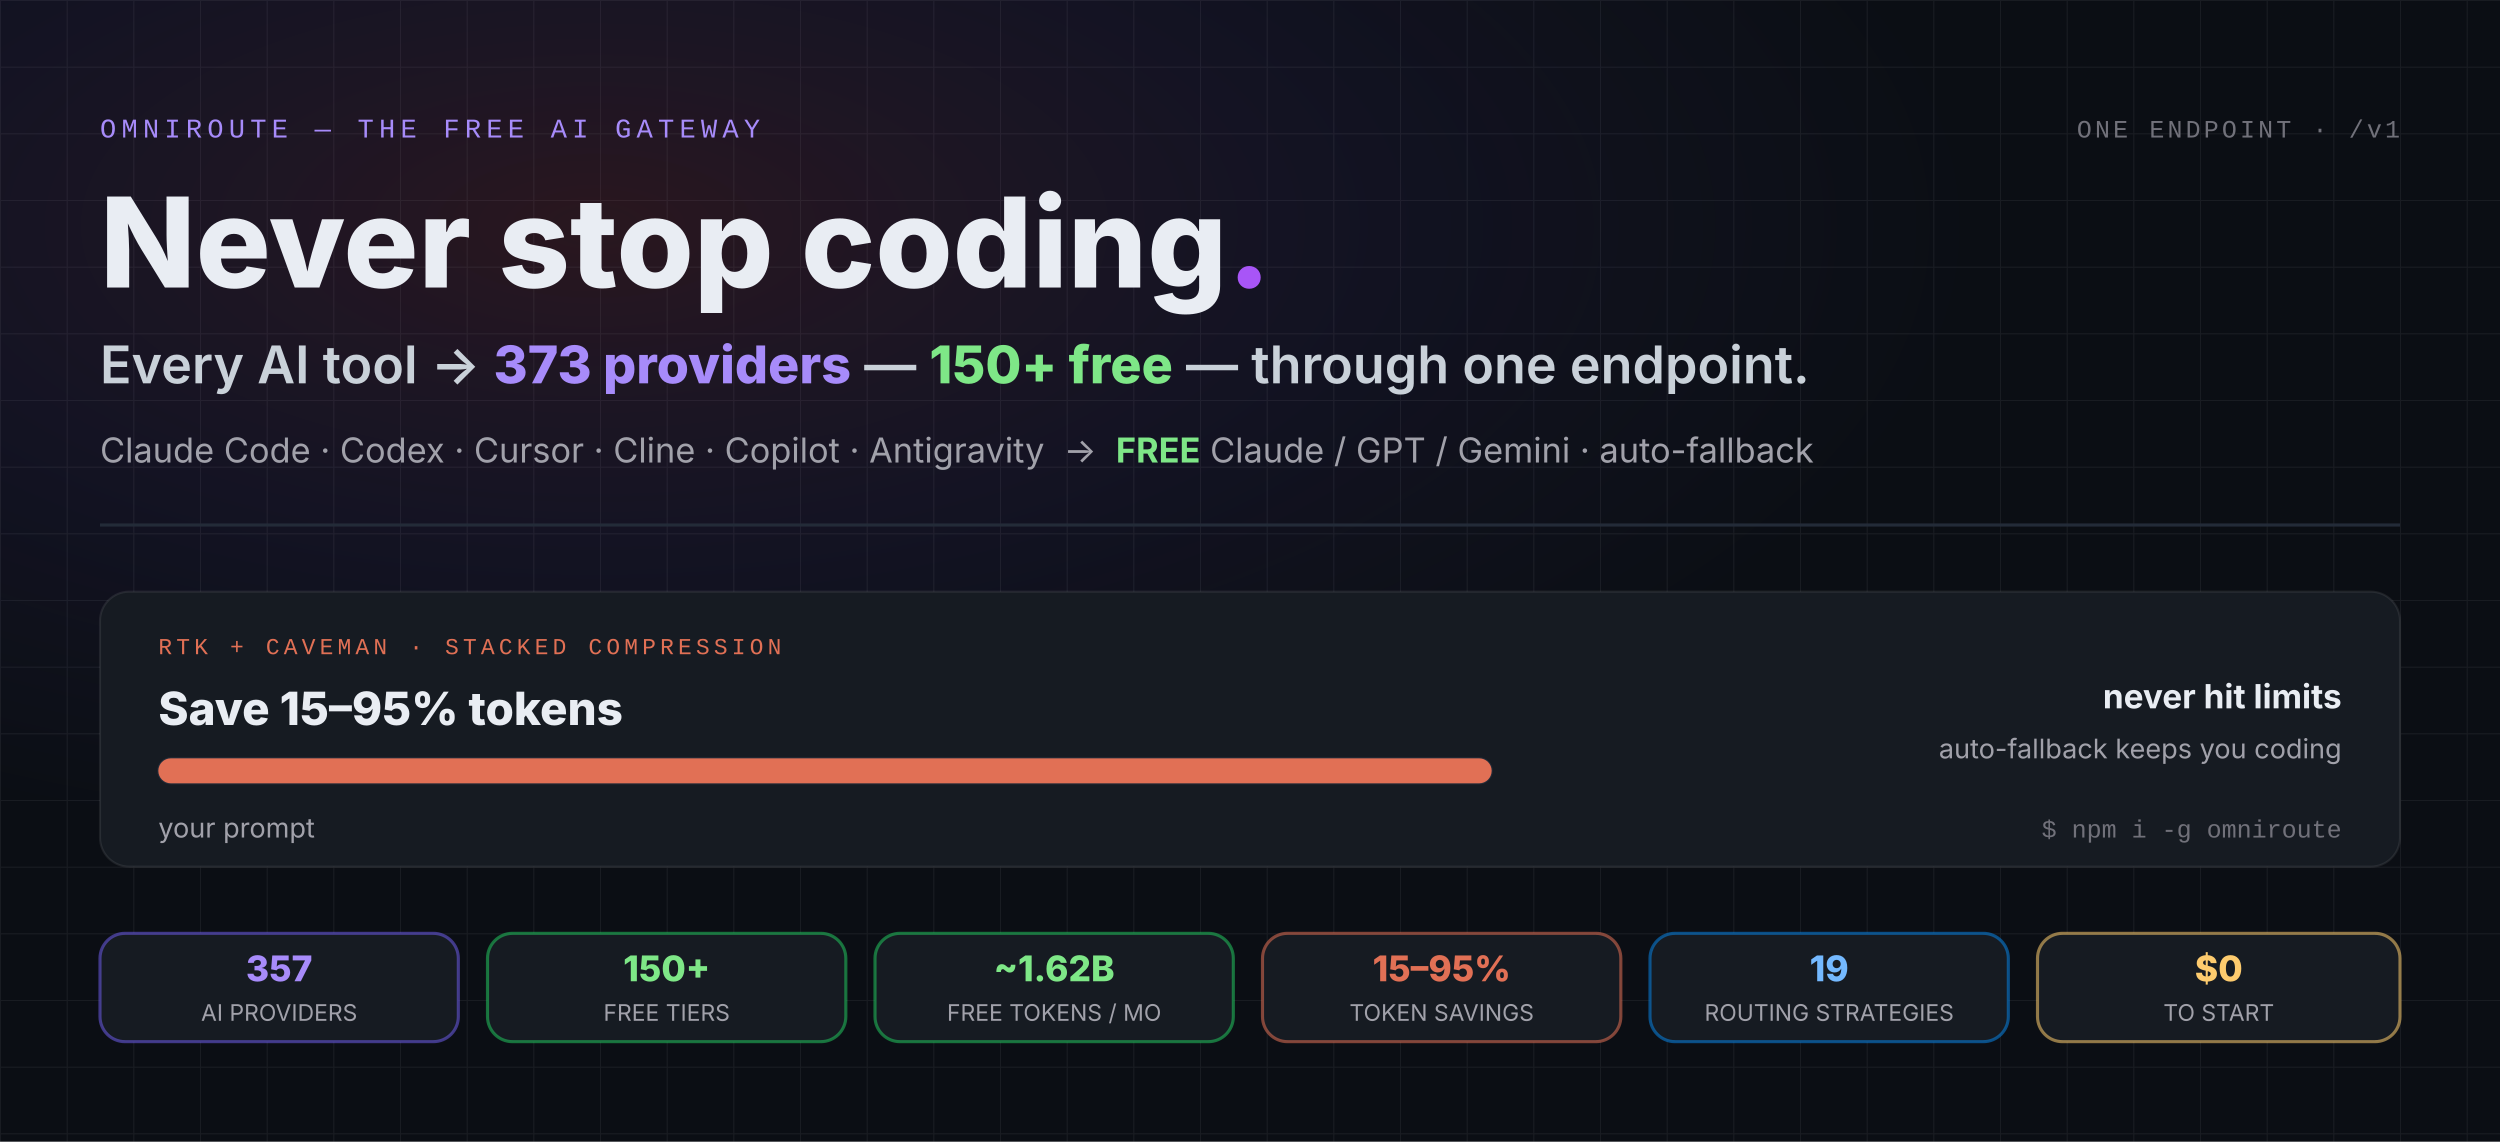
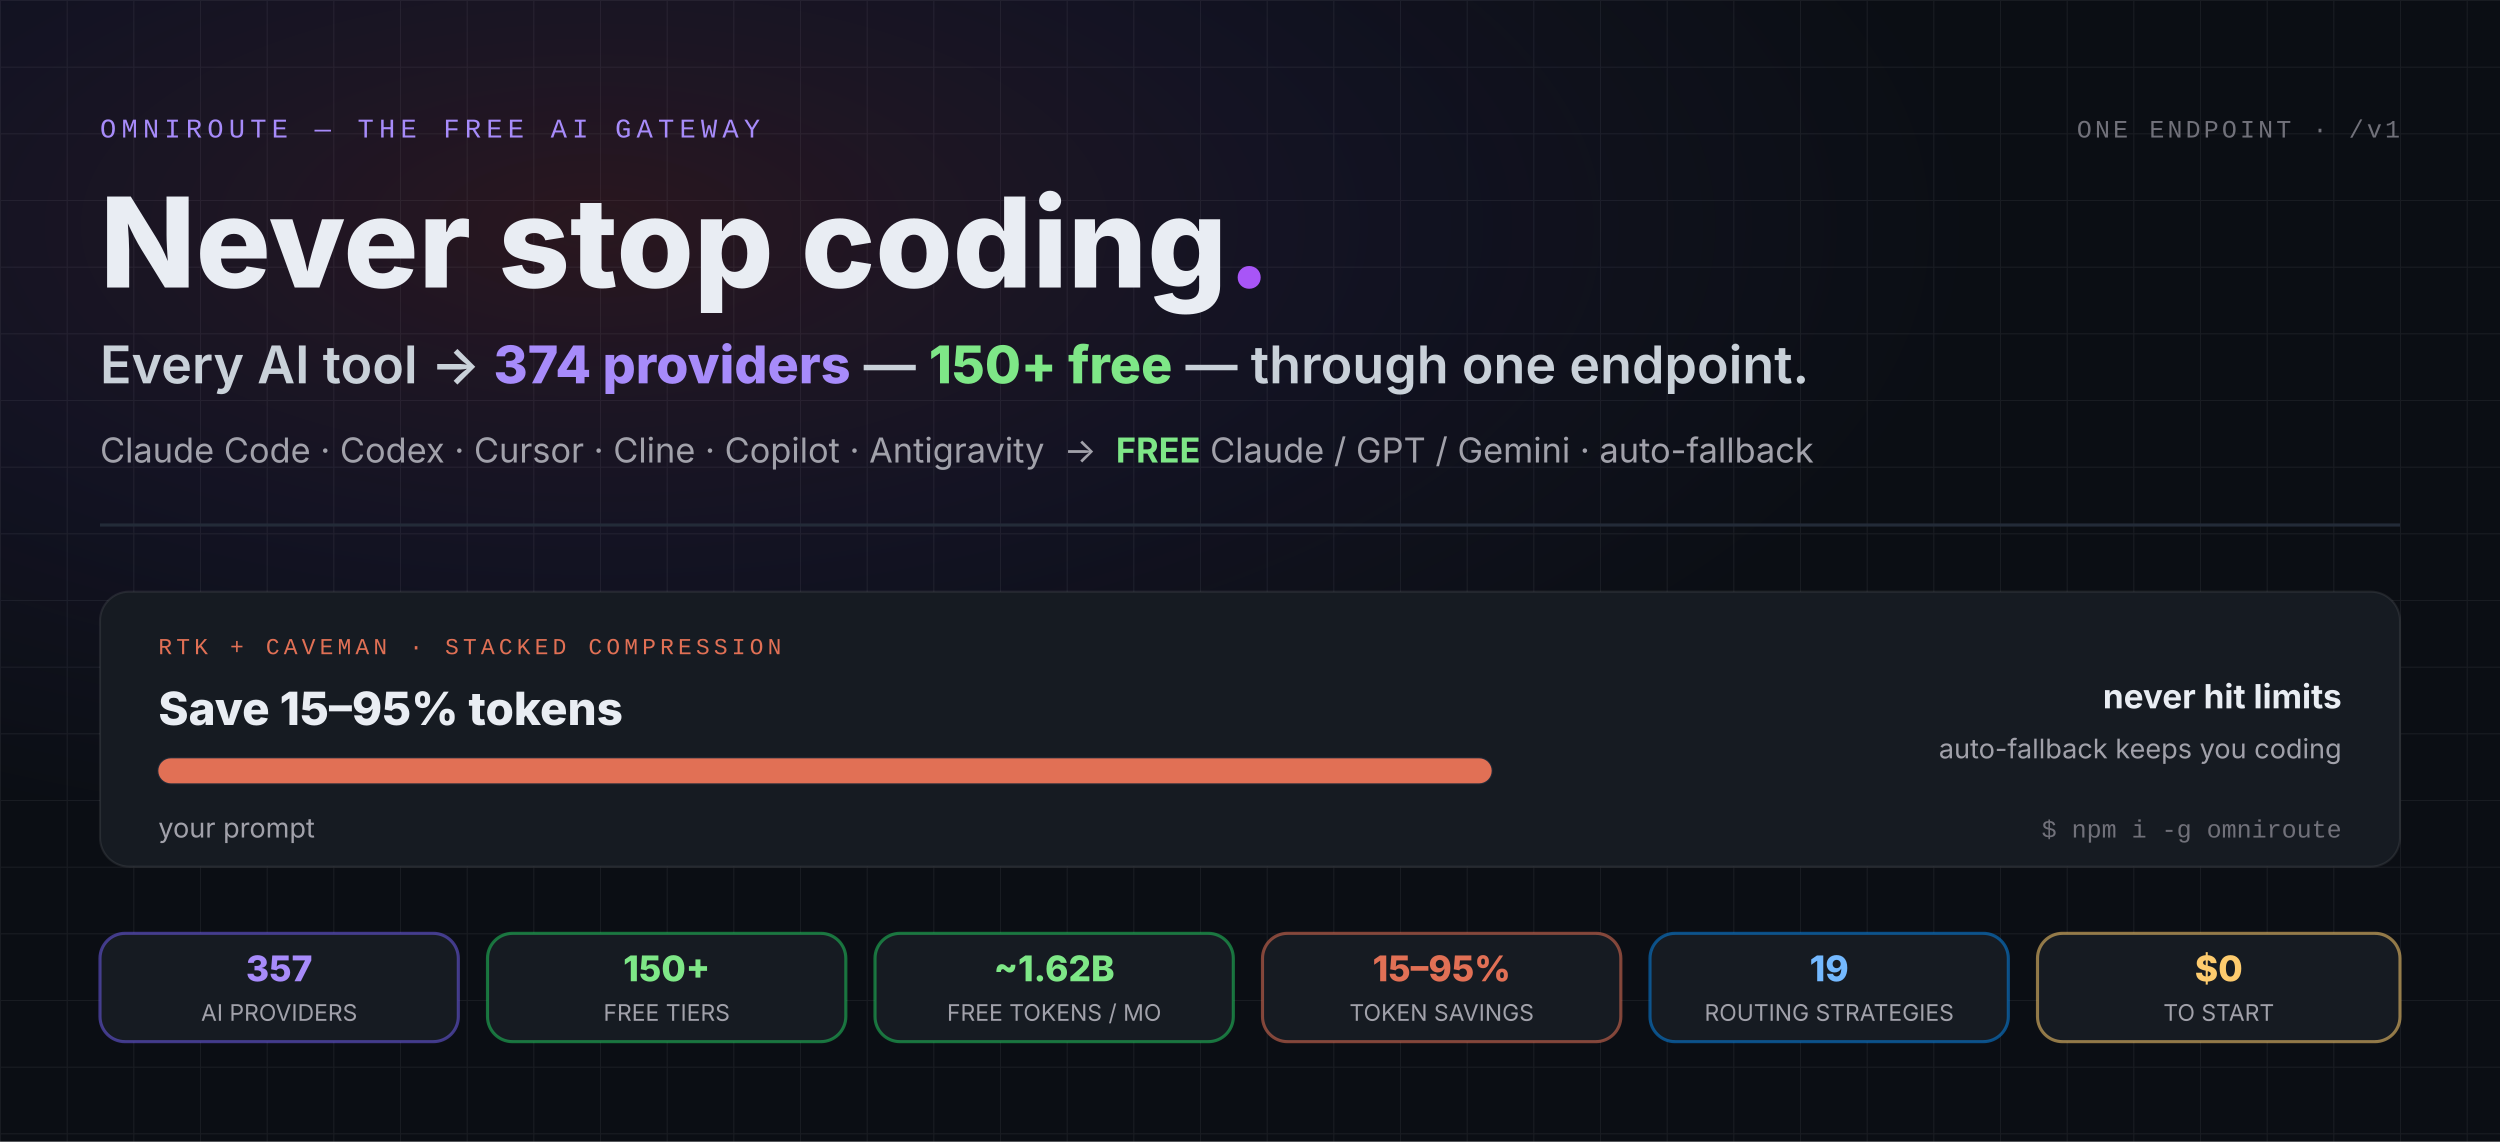
- <svg xmlns="http://www.w3.org/2000/svg" viewBox="0 0 1200 548" role="img" aria-label="OmniRoute hero: Never stop coding. Every AI tool to 373 providers — 150+ free — through one endpoint. Claude Code, Codex, Cursor, Cline, Copilot and Antigravity into free Claude, GPT and Gemini with auto-fallback. RTK + Caveman stacked compression saves 15 to 95 percent of tokens — about 89 percent average on tool-heavy sessions — so you never hit limits. Stats: 373 AI providers, 150+ free tiers, about 1.62B free tokens per month, 15 to 95 percent token savings, 20 routing strategies, zero dollars to start.">
+ <svg xmlns="http://www.w3.org/2000/svg" viewBox="0 0 1200 548" role="img" aria-label="OmniRoute hero: Never stop coding. Every AI tool to 374 providers — 150+ free — through one endpoint. Claude Code, Codex, Cursor, Cline, Copilot and Antigravity into free Claude, GPT and Gemini with auto-fallback. RTK + Caveman stacked compression saves 15 to 95 percent of tokens — about 89 percent average on tool-heavy sessions — so you never hit limits. Stats: 374 AI providers, 150+ free tiers, about 1.62B free tokens per month, 15 to 95 percent token savings, 20 routing strategies, zero dollars to start.">
  <defs>
    <pattern id="gridPaperH" width="32" height="32" patternUnits="userSpaceOnUse">
      <path d="M 32 0 L 0 0 0 32" fill="none" stroke="#ffffff" stroke-opacity="0.06" stroke-width="1" />
    </pattern>
    <radialGradient id="bgGlowH" cx="24%" cy="20%" r="55%">
      <stop offset="0%" stop-color="#e54d5e" stop-opacity="0.14" />
      <stop offset="55%" stop-color="#8b5cf6" stop-opacity="0.06" />
      <stop offset="100%" stop-color="#6366f1" stop-opacity="0" />
    </radialGradient>
    <linearGradient id="gradBrandH" x1="0" y1="0" x2="1" y2="1">
      <stop offset="0%" stop-color="#e54d5e" />
      <stop offset="100%" stop-color="#a855f7" />
    </linearGradient>
    <path id="dividerPathH" d="M 48,252 L 1152,252" />
  </defs>
  <rect width="1200" height="548" fill="#0b0e14" />
  <rect width="1200" height="548" fill="url(#gridPaperH)" />
  <rect width="1200" height="548" fill="url(#bgGlowH)" />
  <text x="48" y="66" font-family="Consolas, 'Courier New', monospace" font-size="13" letter-spacing="2.5" fill="#a78bfa">OMNIROUTE — THE FREE AI GATEWAY</text>
  <text x="1152" y="66" text-anchor="end" font-family="Consolas, 'Courier New', monospace" font-size="12" letter-spacing="1.5" fill="#71717a">ONE ENDPOINT · /v1</text>
  <text x="48" y="138" font-family="Inter, 'Segoe UI', Arial, Helvetica, system-ui, sans-serif" font-size="60" font-weight="800" fill="#e9edf3">Never stop coding<tspan fill="#a855f7">.</tspan>
  </text>
-   <text x="48" y="184" font-family="Inter, 'Segoe UI', Arial, Helvetica, system-ui, sans-serif" font-size="25" font-weight="600" fill="#c9d1d9">Every AI tool → <tspan fill="#a78bfa" font-weight="800">373 providers</tspan> — <tspan fill="#7ee787" font-weight="800">150+ free</tspan> — through one endpoint.</text>
+   <text x="48" y="184" font-family="Inter, 'Segoe UI', Arial, Helvetica, system-ui, sans-serif" font-size="25" font-weight="600" fill="#c9d1d9">Every AI tool → <tspan fill="#a78bfa" font-weight="800">374 providers</tspan> — <tspan fill="#7ee787" font-weight="800">150+ free</tspan> — through one endpoint.</text>
  <text x="48" y="222" font-family="Inter, 'Segoe UI', Arial, Helvetica, system-ui, sans-serif" font-size="16.5" fill="#a1a1aa">Claude Code · Codex · Cursor · Cline · Copilot · Antigravity  →  <tspan fill="#7ee787" font-weight="700">FREE</tspan> Claude / GPT / Gemini · auto-fallback</text>
  <line x1="48" y1="252" x2="1152" y2="252" stroke="#232b38" stroke-width="1.5" />
  <circle r="4" fill="url(#gradBrandH)" opacity="0">
    <animateMotion dur="6s" repeatCount="indefinite" keyPoints="0;1" keyTimes="0;1" calcMode="linear">
      <mpath href="#dividerPathH" />
    </animateMotion>
    <animate attributeName="opacity" values="0;0.9;0.9;0" keyTimes="0;0.08;0.6;0.75" dur="6s" repeatCount="indefinite" />
  </circle>
  <g>
    <rect x="48" y="284" width="1104" height="132" rx="14" fill="#161b22" stroke="#ffffff" stroke-opacity="0.08" stroke-width="1" />
    <text x="76" y="314" font-family="Consolas, 'Courier New', monospace" font-size="11" letter-spacing="2" fill="#e17055">RTK + CAVEMAN · STACKED COMPRESSION</text>
    <text x="76" y="348" font-family="Inter, 'Segoe UI', Arial, Helvetica, system-ui, sans-serif" font-size="22" font-weight="800" fill="#e9edf3">Save 15–95% tokens</text>
    <rect x="76" y="364" width="640" height="12" rx="6" fill="#0b0e14" stroke="#232b38" stroke-width="1" />
    <rect x="76" y="364" width="640" height="12" rx="6" fill="#e17055">
      <animate attributeName="width" values="640;640;70;70;640" keyTimes="0;0.12;0.5;0.88;1" dur="8s" repeatCount="indefinite" calcMode="spline" keySplines="0.4 0 0.2 1;0.4 0 0.2 1;0.4 0 0.2 1;0.4 0 0.2 1" />
    </rect>
    <text x="76" y="402" font-family="Inter, 'Segoe UI', Arial, Helvetica, system-ui, sans-serif" font-size="13" fill="#a1a1aa">your prompt
      <animate attributeName="opacity" values="1;1;0;0;1" keyTimes="0;0.12;0.35;0.88;1" dur="8s" repeatCount="indefinite" calcMode="discrete" />
    </text>
    <text x="76" y="402" font-family="Inter, 'Segoe UI', Arial, Helvetica, system-ui, sans-serif" font-size="13" font-weight="700" fill="#e17055" opacity="0">−89% avg on tool-heavy sessions
      <animate attributeName="opacity" values="0;0;1;1;0" keyTimes="0;0.35;0.36;0.88;1" dur="8s" repeatCount="indefinite" calcMode="discrete" />
    </text>
    <text x="1124" y="340" text-anchor="end" font-family="Inter, 'Segoe UI', Arial, Helvetica, system-ui, sans-serif" font-size="16" font-weight="700" fill="#e9edf3">never hit limits</text>
    <text x="1124" y="364" text-anchor="end" font-family="Inter, 'Segoe UI', Arial, Helvetica, system-ui, sans-serif" font-size="13" fill="#a1a1aa">auto-fallback keeps you coding</text>
    <text x="1124" y="402" text-anchor="end" font-family="Consolas, 'Courier New', monospace" font-size="12" fill="#71717a">$ npm i -g omniroute</text>
  </g>
  <g font-family="Inter, 'Segoe UI', Arial, Helvetica, system-ui, sans-serif" text-anchor="middle">
    <rect x="48" y="448" width="172" height="52" rx="12" fill="#161b22" stroke="#6c5ce7" stroke-opacity="0.55" stroke-width="1.5" />
    <text x="134" y="471" font-size="17" font-weight="800" fill="#a78bfa">357</text>
    <text x="134" y="490" font-size="11" fill="#a1a1aa">AI PROVIDERS</text>
    <rect x="234" y="448" width="172" height="52" rx="12" fill="#161b22" stroke="#22c55e" stroke-opacity="0.55" stroke-width="1.5" />
    <text x="320" y="471" font-size="17" font-weight="800" fill="#7ee787">150+</text>
    <text x="320" y="490" font-size="11" fill="#a1a1aa">FREE TIERS</text>
    <rect x="420" y="448" width="172" height="52" rx="12" fill="#161b22" stroke="#22c55e" stroke-opacity="0.55" stroke-width="1.5" />
    <text x="506" y="471" font-size="17" font-weight="800" fill="#7ee787">~1.62B</text>
    <text x="506" y="490" font-size="11" fill="#a1a1aa">FREE TOKENS / MO</text>
    <rect x="606" y="448" width="172" height="52" rx="12" fill="#161b22" stroke="#e17055" stroke-opacity="0.55" stroke-width="1.5" />
    <text x="692" y="471" font-size="17" font-weight="800" fill="#e17055">15–95%</text>
    <text x="692" y="490" font-size="11" fill="#a1a1aa">TOKEN SAVINGS</text>
    <rect x="792" y="448" width="172" height="52" rx="12" fill="#161b22" stroke="#0984e3" stroke-opacity="0.55" stroke-width="1.5" />
    <text x="878" y="471" font-size="17" font-weight="800" fill="#74b9ff">19</text>
    <text x="878" y="490" font-size="11" fill="#a1a1aa">ROUTING STRATEGIES</text>
    <rect x="978" y="448" width="174" height="52" rx="12" fill="#161b22" stroke="#fdcb6e" stroke-opacity="0.55" stroke-width="1.5" />
    <text x="1065" y="471" font-size="17" font-weight="800" fill="#fdcb6e">$0</text>
    <text x="1065" y="490" font-size="11" fill="#a1a1aa">TO START</text>
  </g>
</svg>
